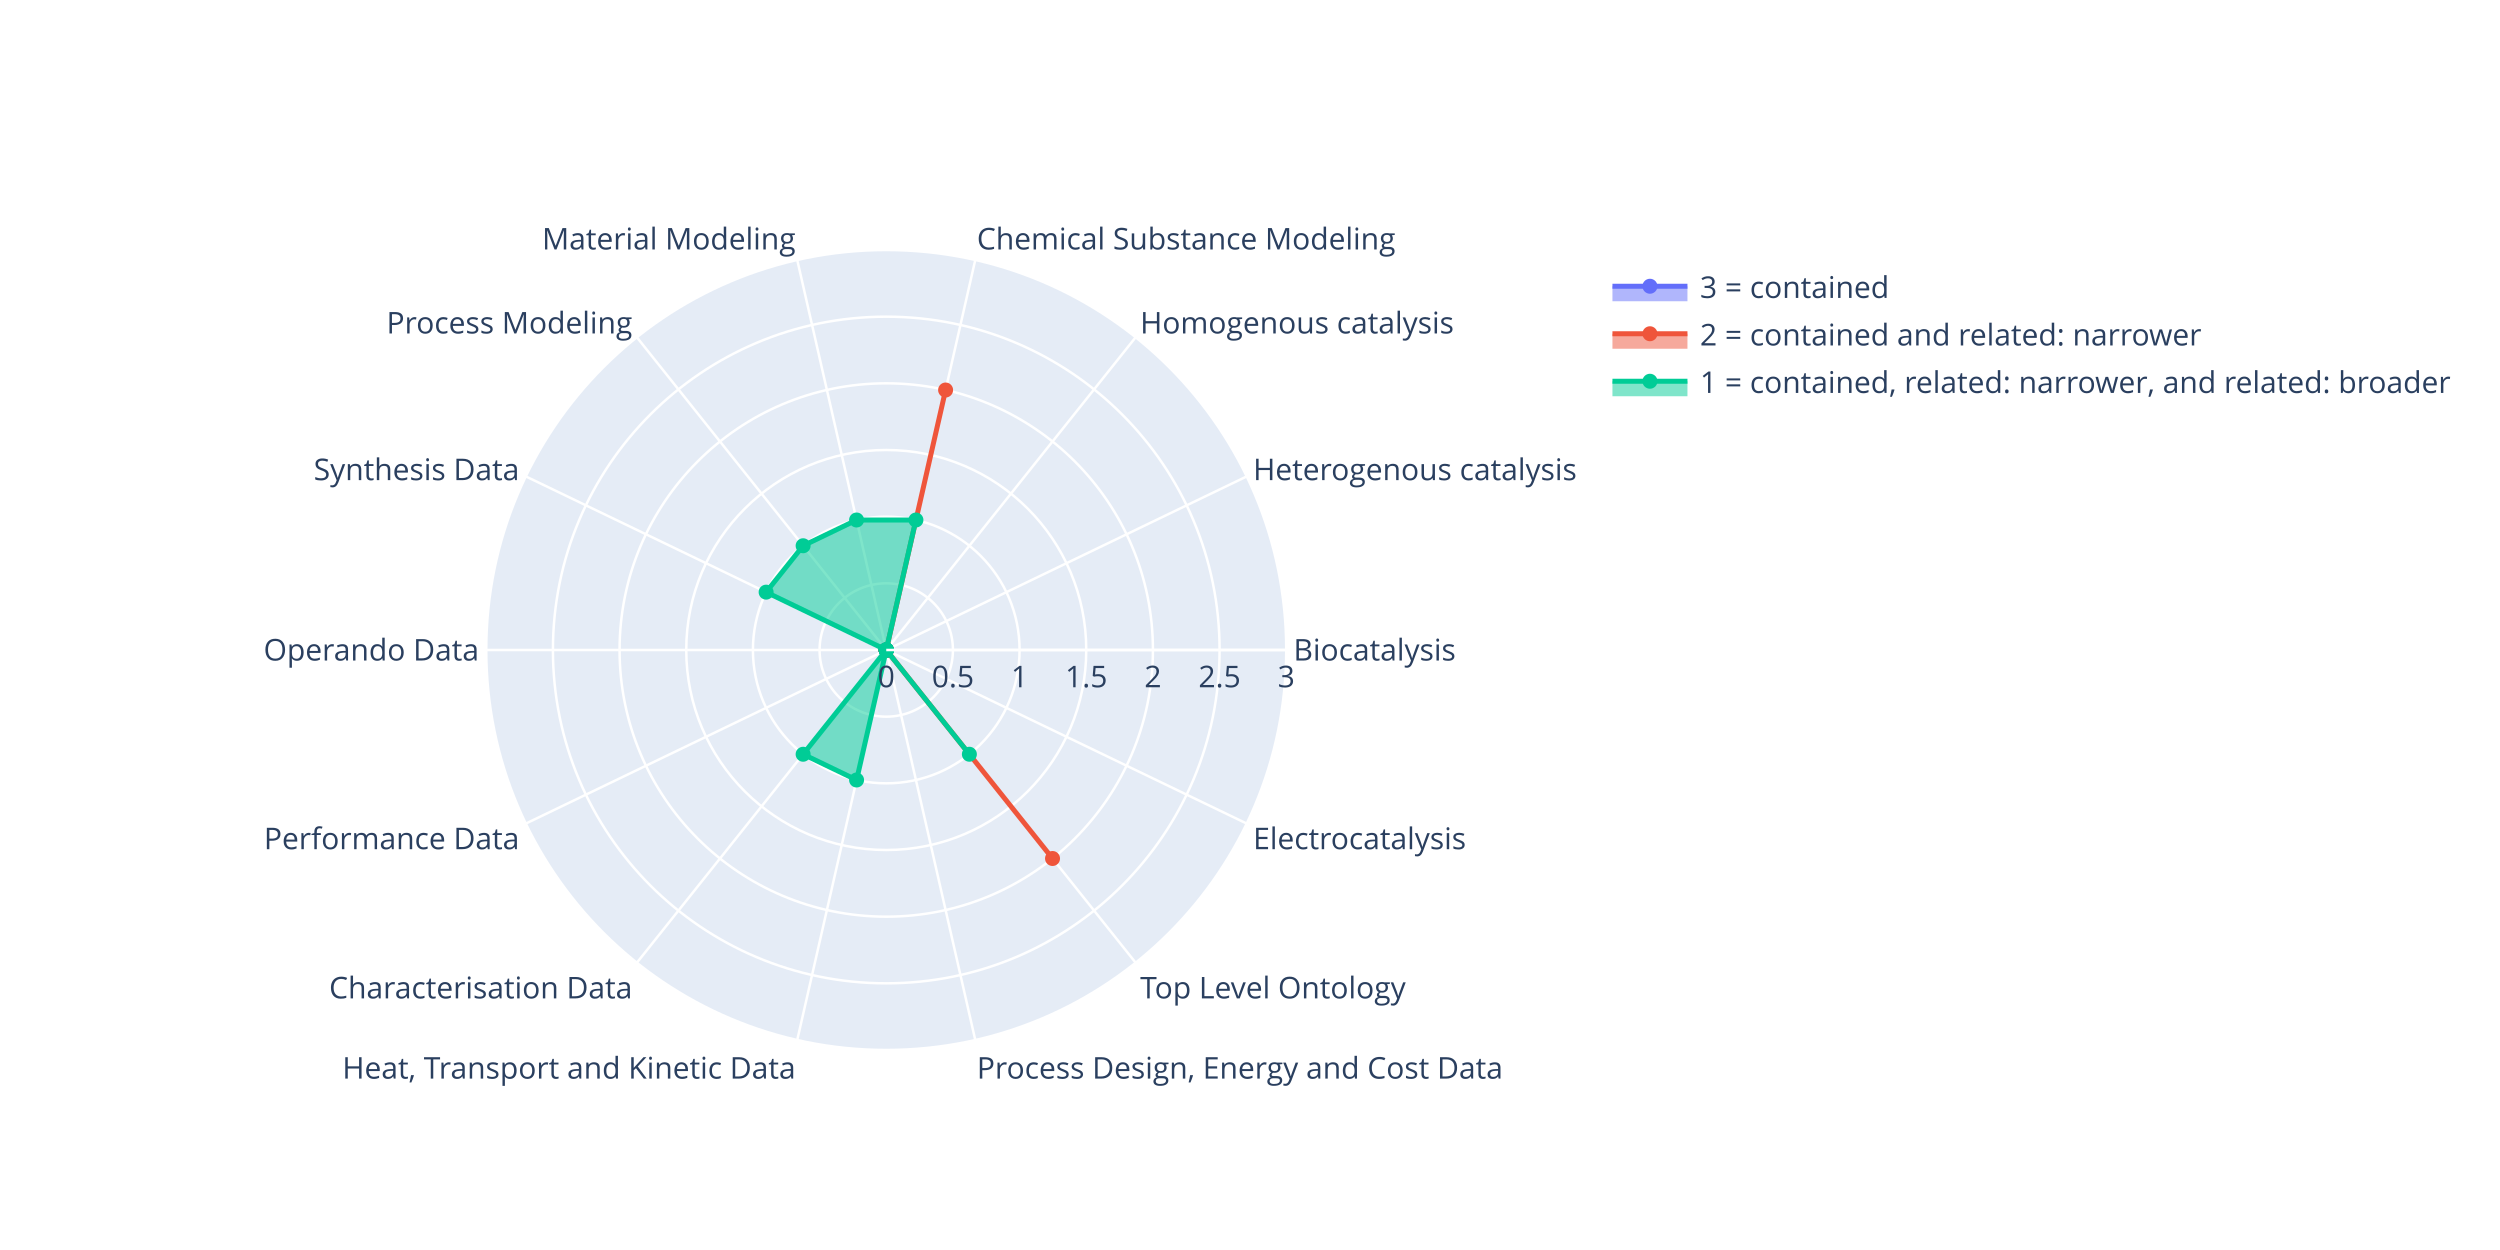
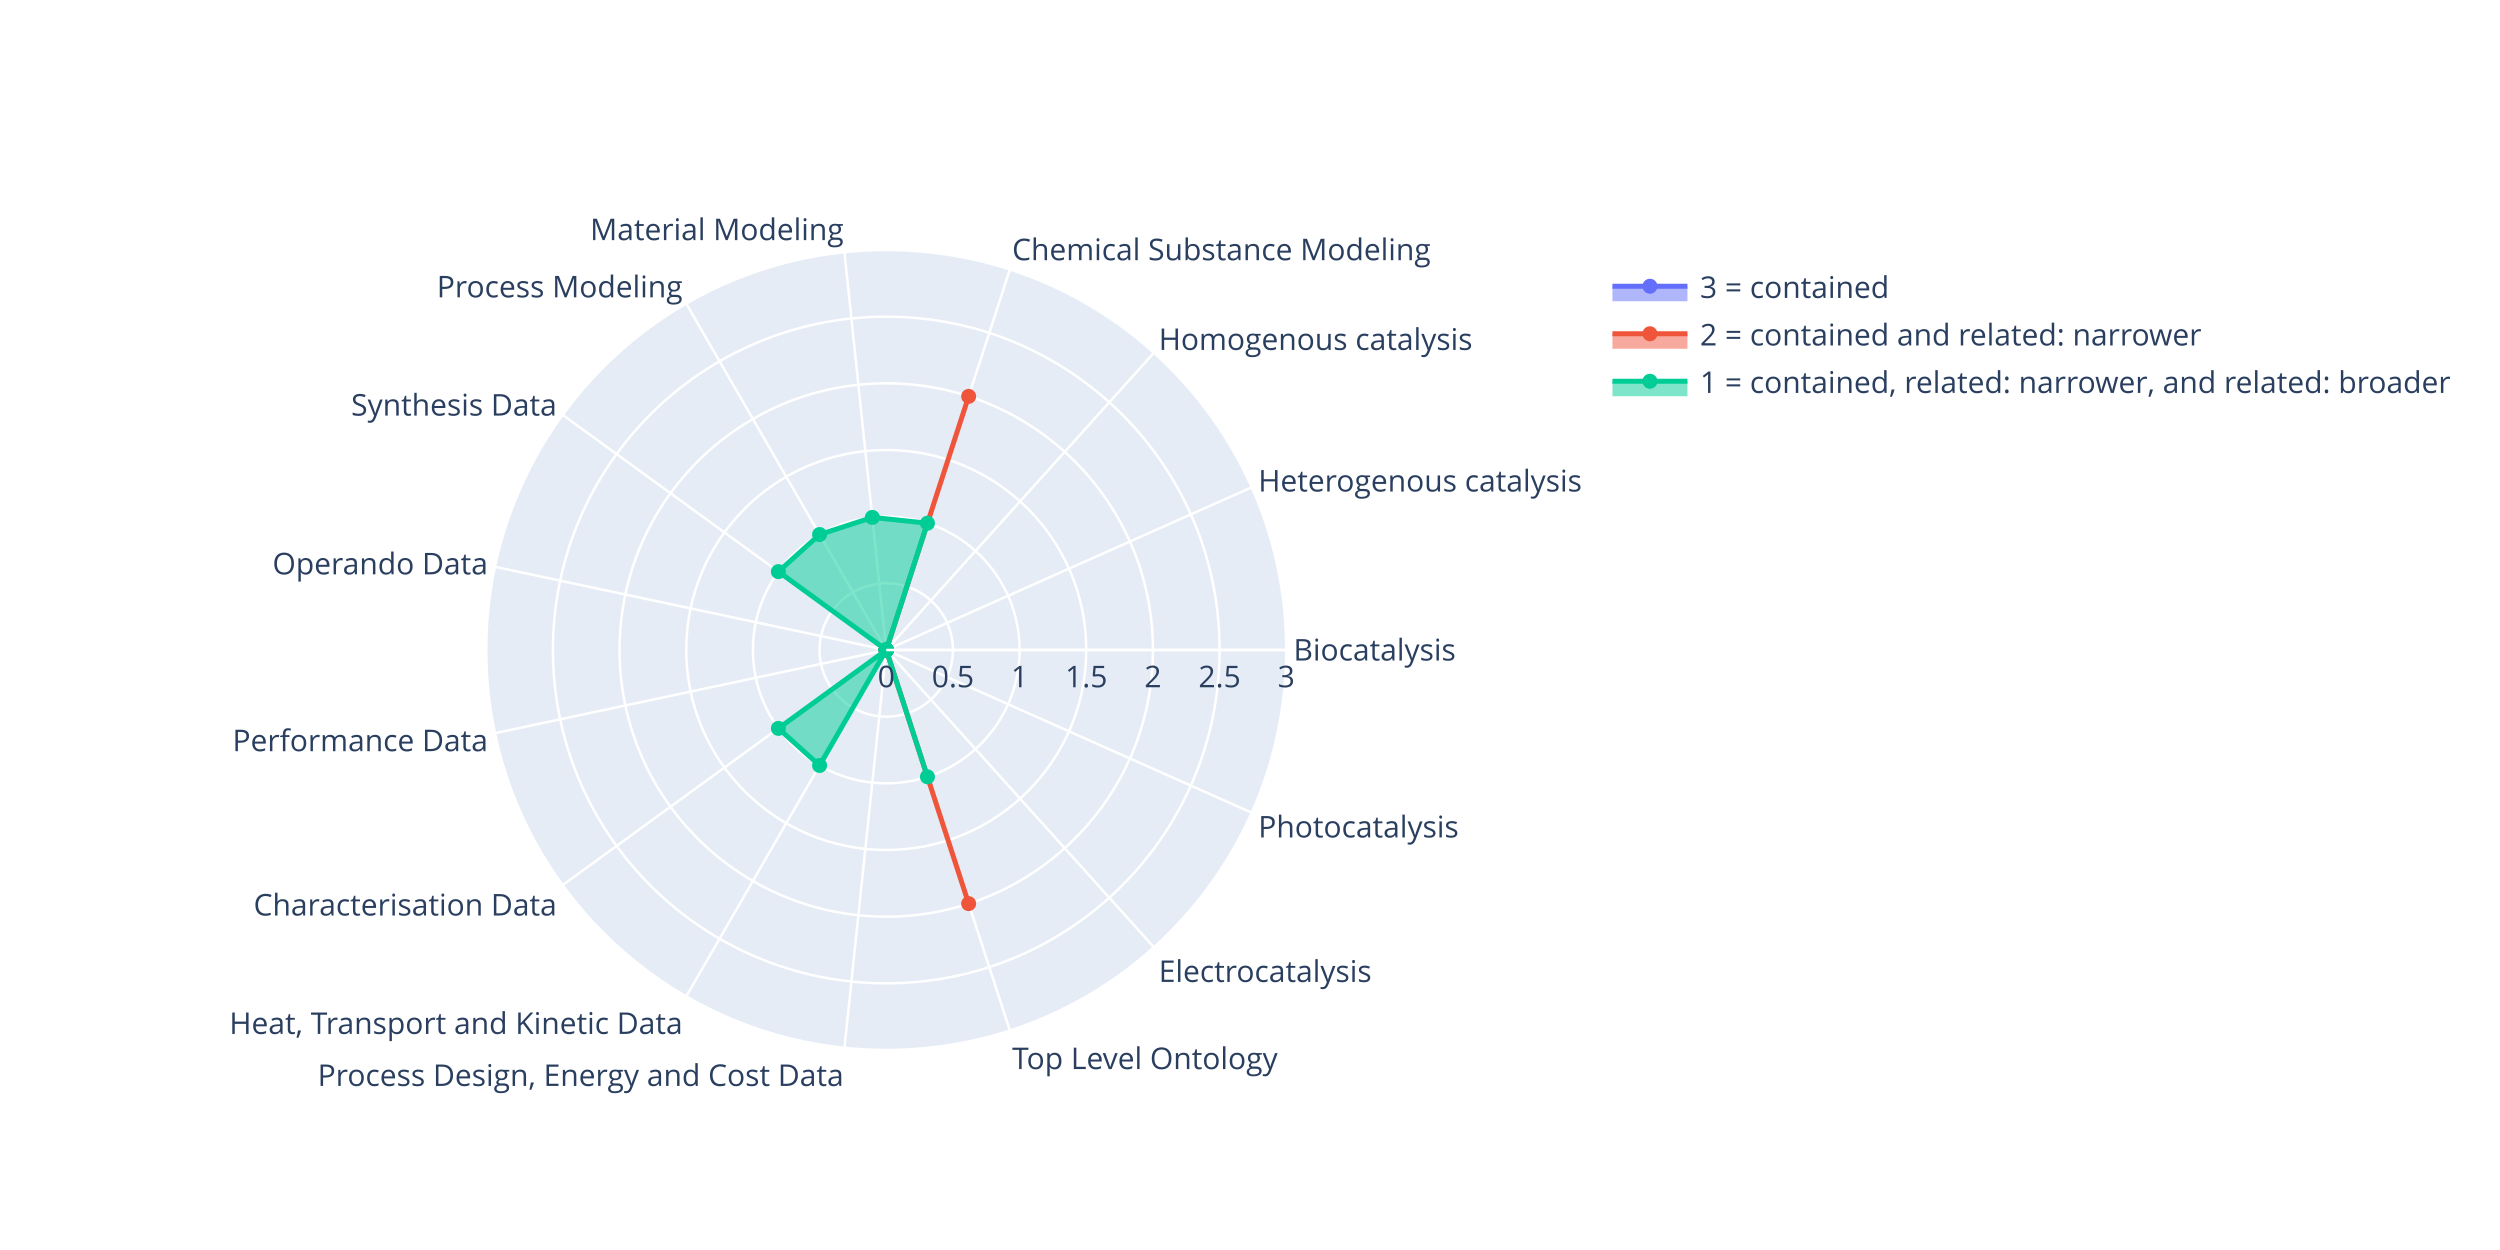
<svg xmlns="http://www.w3.org/2000/svg" class="main-svg" width="1000" height="500" style="" viewBox="0 0 1000 500">
  <rect x="0" y="0" width="1000" height="500" style="fill: rgb(255, 255, 255); fill-opacity: 1;" />
-   <defs id="defs-889279">
+   <defs id="defs-ef8792">
    <g class="clips">
-       <clipPath id="clip889279polar-for-traces">
+       <clipPath id="clipef8792polar-for-traces">
        <path d="M160,0A160,160 0,1,0 -160,-1.9594348786357652e-14A160,160 0,1,0 160,3.9188697572715304e-14Z" transform="translate(160,160)" />
      </clipPath>
    </g>
    <g class="gradients" />
    <g class="patterns" />
  </defs>
  <g class="bglayer" />
  <g class="layer-below">
    <g class="imagelayer" />
    <g class="shapelayer" />
  </g>
  <g class="cartesianlayer" />
  <g class="polarlayer">
    <g class="polar">
      <g class="polarsublayer draglayer" />
      <g class="polarsublayer plotbg">
        <path d="M160,0A160,160 0,1,0 -160,-1.9594348786357652e-14A160,160 0,1,0 160,3.9188697572715304e-14Z" transform="translate(354.5,260)" style="fill: rgb(229, 236, 246); fill-opacity: 1;" />
      </g>
      <g class="polarsublayer backplot">
        <g class="maplayer" />
      </g>
      <g class="polarsublayer angular-grid" style="fill: none;">
        <path class="angularaxisgrid" d="M354.5,260L514.5,260" style="stroke: rgb(255, 255, 255); stroke-opacity: 1; stroke-width: 1px;" />
-         <path class="angularaxisgrid" d="M354.5,260L498.655,190.579" style="stroke: rgb(255, 255, 255); stroke-opacity: 1; stroke-width: 1px;" />
-         <path class="angularaxisgrid" d="M354.5,260L454.258,134.907" style="stroke: rgb(255, 255, 255); stroke-opacity: 1; stroke-width: 1px;" />
-         <path class="angularaxisgrid" d="M354.5,260L390.103,104.012" style="stroke: rgb(255, 255, 255); stroke-opacity: 1; stroke-width: 1px;" />
-         <path class="angularaxisgrid" d="M354.5,260L318.897,104.012" style="stroke: rgb(255, 255, 255); stroke-opacity: 1; stroke-width: 1px;" />
-         <path class="angularaxisgrid" d="M354.5,260L254.742,134.907" style="stroke: rgb(255, 255, 255); stroke-opacity: 1; stroke-width: 1px;" />
-         <path class="angularaxisgrid" d="M354.5,260L210.345,190.579" style="stroke: rgb(255, 255, 255); stroke-opacity: 1; stroke-width: 1px;" />
-         <path class="angularaxisgrid" d="M354.5,260L194.5,260" style="stroke: rgb(255, 255, 255); stroke-opacity: 1; stroke-width: 1px;" />
-         <path class="angularaxisgrid" d="M354.5,260L210.345,329.421" style="stroke: rgb(255, 255, 255); stroke-opacity: 1; stroke-width: 1px;" />
-         <path class="angularaxisgrid" d="M354.5,260L254.742,385.093" style="stroke: rgb(255, 255, 255); stroke-opacity: 1; stroke-width: 1px;" />
-         <path class="angularaxisgrid" d="M354.5,260L318.897,415.988" style="stroke: rgb(255, 255, 255); stroke-opacity: 1; stroke-width: 1px;" />
-         <path class="angularaxisgrid" d="M354.5,260L390.103,415.988" style="stroke: rgb(255, 255, 255); stroke-opacity: 1; stroke-width: 1px;" />
-         <path class="angularaxisgrid" d="M354.5,260L454.258,385.093" style="stroke: rgb(255, 255, 255); stroke-opacity: 1; stroke-width: 1px;" />
-         <path class="angularaxisgrid" d="M354.5,260L498.655,329.421" style="stroke: rgb(255, 255, 255); stroke-opacity: 1; stroke-width: 1px;" />
+         <path class="angularaxisgrid" d="M354.5,260L500.667,194.922" style="stroke: rgb(255, 255, 255); stroke-opacity: 1; stroke-width: 1px;" />
+         <path class="angularaxisgrid" d="M354.5,260L461.561,141.097" style="stroke: rgb(255, 255, 255); stroke-opacity: 1; stroke-width: 1px;" />
+         <path class="angularaxisgrid" d="M354.5,260L403.943,107.831" style="stroke: rgb(255, 255, 255); stroke-opacity: 1; stroke-width: 1px;" />
+         <path class="angularaxisgrid" d="M354.5,260L337.775,100.876" style="stroke: rgb(255, 255, 255); stroke-opacity: 1; stroke-width: 1px;" />
+         <path class="angularaxisgrid" d="M354.5,260L274.5,121.436" style="stroke: rgb(255, 255, 255); stroke-opacity: 1; stroke-width: 1px;" />
+         <path class="angularaxisgrid" d="M354.5,260L225.057,165.954" style="stroke: rgb(255, 255, 255); stroke-opacity: 1; stroke-width: 1px;" />
+         <path class="angularaxisgrid" d="M354.5,260L197.996,226.734" style="stroke: rgb(255, 255, 255); stroke-opacity: 1; stroke-width: 1px;" />
+         <path class="angularaxisgrid" d="M354.5,260L197.996,293.266" style="stroke: rgb(255, 255, 255); stroke-opacity: 1; stroke-width: 1px;" />
+         <path class="angularaxisgrid" d="M354.5,260L225.057,354.046" style="stroke: rgb(255, 255, 255); stroke-opacity: 1; stroke-width: 1px;" />
+         <path class="angularaxisgrid" d="M354.5,260L274.5,398.564" style="stroke: rgb(255, 255, 255); stroke-opacity: 1; stroke-width: 1px;" />
+         <path class="angularaxisgrid" d="M354.5,260L337.775,419.124" style="stroke: rgb(255, 255, 255); stroke-opacity: 1; stroke-width: 1px;" />
+         <path class="angularaxisgrid" d="M354.5,260L403.943,412.169" style="stroke: rgb(255, 255, 255); stroke-opacity: 1; stroke-width: 1px;" />
+         <path class="angularaxisgrid" d="M354.5,260L461.561,378.903" style="stroke: rgb(255, 255, 255); stroke-opacity: 1; stroke-width: 1px;" />
+         <path class="angularaxisgrid" d="M354.5,260L500.667,325.078" style="stroke: rgb(255, 255, 255); stroke-opacity: 1; stroke-width: 1px;" />
      </g>
      <g class="polarsublayer radial-grid" transform="translate(354.5,260)" style="fill: none;">
        <path class="xgrid" d="M26.67,0A26.67,26.67 0,1,0 -26.67,-3.2661330133259913e-15A26.67,26.67 0,1,0 26.67,6.532266026651983e-15Z" style="stroke: rgb(255, 255, 255); stroke-opacity: 1; stroke-width: 1px;" />
        <path class="xgrid" d="M53.33,0A53.33,53.33 0,1,0 -53.33,-6.531041379852834e-15A53.33,53.33 0,1,0 53.33,1.3062082759705669e-14Z" style="stroke: rgb(255, 255, 255); stroke-opacity: 1; stroke-width: 1px;" />
        <path class="xgrid" d="M80,0A80,80 0,1,0 -80,-9.797174393178826e-15A80,80 0,1,0 80,1.9594348786357652e-14Z" style="stroke: rgb(255, 255, 255); stroke-opacity: 1; stroke-width: 1px;" />
        <path class="xgrid" d="M106.67,0A106.67,106.67 0,1,0 -106.67,-1.3063307406504817e-14A106.67,106.67 0,1,0 106.67,2.6126614813009634e-14Z" style="stroke: rgb(255, 255, 255); stroke-opacity: 1; stroke-width: 1px;" />
        <path class="xgrid" d="M133.33,0A133.33,133.33 0,1,0 -133.33,-1.632821577303166e-14A133.33,133.33 0,1,0 133.33,3.265643154606332e-14Z" style="stroke: rgb(255, 255, 255); stroke-opacity: 1; stroke-width: 1px;" />
      </g>
      <g class="polarsublayer frontplot" transform="translate(194.5,100)">
        <g class="barlayer" />
        <g class="scatterlayer">
-           <g class="trace scatter trace0ff672" style="stroke-miterlimit: 2; opacity: 1;">
-             <g class="fills" clip-path="url(#clip889279polar-for-traces)">
+           <g class="trace scatter tracec0f299" style="stroke-miterlimit: 2; opacity: 1;">
+             <g class="fills" clip-path="url(#clipef8792polar-for-traces)">
              <g>
-                 <path class="js-fill" d="M160,160L160,160L160,160L160,160L160,160L160,160L160,160L160,160L160,160L160,160L160,160L160,160L160,160L160,160L160,160Z" style="fill: rgb(99, 110, 250); fill-opacity: 0.5; stroke-width: 0;" />
+                 <path class="js-fill" d="M160,160L160,160L160,160L160,160L160,160L160,160L160,160L160,160L160,160L160,160L160,160L160,160L160,160L160,160L160,160L160,160Z" style="fill: rgb(99, 110, 250); fill-opacity: 0.5; stroke-width: 0;" />
              </g>
            </g>
            <g class="errorbars" />
            <g class="lines">
-               <path class="js-line" d="M160,160L160,160L160,160L160,160L160,160L160,160L160,160L160,160L160,160L160,160L160,160L160,160L160,160L160,160L160,160" clip-path="url(#clip889279polar-for-traces)" style="vector-effect: non-scaling-stroke; fill: none; stroke: rgb(99, 110, 250); stroke-opacity: 1; stroke-width: 2px; opacity: 1;" />
+               <path class="js-line" d="M160,160L160,160L160,160L160,160L160,160L160,160L160,160L160,160L160,160L160,160L160,160L160,160L160,160L160,160L160,160L160,160" clip-path="url(#clipef8792polar-for-traces)" style="vector-effect: non-scaling-stroke; fill: none; stroke: rgb(99, 110, 250); stroke-opacity: 1; stroke-width: 2px; opacity: 1;" />
            </g>
            <g class="points">
              <path class="point" transform="translate(160,160)" d="M3,0A3,3 0 1,1 0,-3A3,3 0 0,1 3,0Z" style="opacity: 1; stroke-width: 0px; fill: rgb(99, 110, 250); fill-opacity: 1;" />
              <path class="point" transform="translate(160,160)" d="M3,0A3,3 0 1,1 0,-3A3,3 0 0,1 3,0Z" style="opacity: 1; stroke-width: 0px; fill: rgb(99, 110, 250); fill-opacity: 1;" />
              <path class="point" transform="translate(160,160)" d="M3,0A3,3 0 1,1 0,-3A3,3 0 0,1 3,0Z" style="opacity: 1; stroke-width: 0px; fill: rgb(99, 110, 250); fill-opacity: 1;" />
              <path class="point" transform="translate(160,160)" d="M3,0A3,3 0 1,1 0,-3A3,3 0 0,1 3,0Z" style="opacity: 1; stroke-width: 0px; fill: rgb(99, 110, 250); fill-opacity: 1;" />
              <path class="point" transform="translate(160,160)" d="M3,0A3,3 0 1,1 0,-3A3,3 0 0,1 3,0Z" style="opacity: 1; stroke-width: 0px; fill: rgb(99, 110, 250); fill-opacity: 1;" />
              <path class="point" transform="translate(160,160)" d="M3,0A3,3 0 1,1 0,-3A3,3 0 0,1 3,0Z" style="opacity: 1; stroke-width: 0px; fill: rgb(99, 110, 250); fill-opacity: 1;" />
              <path class="point" transform="translate(160,160)" d="M3,0A3,3 0 1,1 0,-3A3,3 0 0,1 3,0Z" style="opacity: 1; stroke-width: 0px; fill: rgb(99, 110, 250); fill-opacity: 1;" />
              <path class="point" transform="translate(160,160)" d="M3,0A3,3 0 1,1 0,-3A3,3 0 0,1 3,0Z" style="opacity: 1; stroke-width: 0px; fill: rgb(99, 110, 250); fill-opacity: 1;" />
              <path class="point" transform="translate(160,160)" d="M3,0A3,3 0 1,1 0,-3A3,3 0 0,1 3,0Z" style="opacity: 1; stroke-width: 0px; fill: rgb(99, 110, 250); fill-opacity: 1;" />
              <path class="point" transform="translate(160,160)" d="M3,0A3,3 0 1,1 0,-3A3,3 0 0,1 3,0Z" style="opacity: 1; stroke-width: 0px; fill: rgb(99, 110, 250); fill-opacity: 1;" />
              <path class="point" transform="translate(160,160)" d="M3,0A3,3 0 1,1 0,-3A3,3 0 0,1 3,0Z" style="opacity: 1; stroke-width: 0px; fill: rgb(99, 110, 250); fill-opacity: 1;" />
              <path class="point" transform="translate(160,160)" d="M3,0A3,3 0 1,1 0,-3A3,3 0 0,1 3,0Z" style="opacity: 1; stroke-width: 0px; fill: rgb(99, 110, 250); fill-opacity: 1;" />
              <path class="point" transform="translate(160,160)" d="M3,0A3,3 0 1,1 0,-3A3,3 0 0,1 3,0Z" style="opacity: 1; stroke-width: 0px; fill: rgb(99, 110, 250); fill-opacity: 1;" />
              <path class="point" transform="translate(160,160)" d="M3,0A3,3 0 1,1 0,-3A3,3 0 0,1 3,0Z" style="opacity: 1; stroke-width: 0px; fill: rgb(99, 110, 250); fill-opacity: 1;" />
              <path class="point" transform="translate(160,160)" d="M3,0A3,3 0 1,1 0,-3A3,3 0 0,1 3,0Z" style="opacity: 1; stroke-width: 0px; fill: rgb(99, 110, 250); fill-opacity: 1;" />
+               <path class="point" transform="translate(160,160)" d="M3,0A3,3 0 1,1 0,-3A3,3 0 0,1 3,0Z" style="opacity: 1; stroke-width: 0px; fill: rgb(99, 110, 250); fill-opacity: 1;" />
            </g>
            <g class="text" />
          </g>
-           <g class="trace scatter trace9136e7" style="stroke-miterlimit: 2; opacity: 1;">
-             <g class="fills" clip-path="url(#clip889279polar-for-traces)">
+           <g class="trace scatter trace9b7563" style="stroke-miterlimit: 2; opacity: 1;">
+             <g class="fills" clip-path="url(#clipef8792polar-for-traces)">
              <g>
-                 <path class="js-fill" d="M160,160L160,160L160,160L183.74,56.01L160,160L160,160L160,160L160,160L160,160L160,160L160,160L160,160L226.51,243.4L160,160L160,160Z" style="fill: rgb(239, 85, 59); fill-opacity: 0.5; stroke-width: 0;" />
+                 <path class="js-fill" d="M160,160L160,160L160,160L192.96,58.55L160,160L160,160L160,160L160,160L160,160L160,160L160,160L160,160L192.96,261.45L160,160L160,160L160,160Z" style="fill: rgb(239, 85, 59); fill-opacity: 0.5; stroke-width: 0;" />
              </g>
            </g>
            <g class="errorbars" />
            <g class="lines">
-               <path class="js-line" d="M160,160L160,160L160,160L183.74,56.01L160,160L160,160L160,160L160,160L160,160L160,160L160,160L160,160L226.51,243.4L160,160L160,160" clip-path="url(#clip889279polar-for-traces)" style="vector-effect: non-scaling-stroke; fill: none; stroke: rgb(239, 85, 59); stroke-opacity: 1; stroke-width: 2px; opacity: 1;" />
+               <path class="js-line" d="M160,160L160,160L160,160L192.96,58.55L160,160L160,160L160,160L160,160L160,160L160,160L160,160L160,160L192.96,261.45L160,160L160,160L160,160" clip-path="url(#clipef8792polar-for-traces)" style="vector-effect: non-scaling-stroke; fill: none; stroke: rgb(239, 85, 59); stroke-opacity: 1; stroke-width: 2px; opacity: 1;" />
            </g>
            <g class="points">
              <path class="point" transform="translate(160,160)" d="M3,0A3,3 0 1,1 0,-3A3,3 0 0,1 3,0Z" style="opacity: 1; stroke-width: 0px; fill: rgb(239, 85, 59); fill-opacity: 1;" />
              <path class="point" transform="translate(160,160)" d="M3,0A3,3 0 1,1 0,-3A3,3 0 0,1 3,0Z" style="opacity: 1; stroke-width: 0px; fill: rgb(239, 85, 59); fill-opacity: 1;" />
              <path class="point" transform="translate(160,160)" d="M3,0A3,3 0 1,1 0,-3A3,3 0 0,1 3,0Z" style="opacity: 1; stroke-width: 0px; fill: rgb(239, 85, 59); fill-opacity: 1;" />
-               <path class="point" transform="translate(183.74,56.01)" d="M3,0A3,3 0 1,1 0,-3A3,3 0 0,1 3,0Z" style="opacity: 1; stroke-width: 0px; fill: rgb(239, 85, 59); fill-opacity: 1;" />
-               <path class="point" transform="translate(160,160)" d="M3,0A3,3 0 1,1 0,-3A3,3 0 0,1 3,0Z" style="opacity: 1; stroke-width: 0px; fill: rgb(239, 85, 59); fill-opacity: 1;" />
-               <path class="point" transform="translate(160,160)" d="M3,0A3,3 0 1,1 0,-3A3,3 0 0,1 3,0Z" style="opacity: 1; stroke-width: 0px; fill: rgb(239, 85, 59); fill-opacity: 1;" />
-               <path class="point" transform="translate(160,160)" d="M3,0A3,3 0 1,1 0,-3A3,3 0 0,1 3,0Z" style="opacity: 1; stroke-width: 0px; fill: rgb(239, 85, 59); fill-opacity: 1;" />
-               <path class="point" transform="translate(160,160)" d="M3,0A3,3 0 1,1 0,-3A3,3 0 0,1 3,0Z" style="opacity: 1; stroke-width: 0px; fill: rgb(239, 85, 59); fill-opacity: 1;" />
-               <path class="point" transform="translate(160,160)" d="M3,0A3,3 0 1,1 0,-3A3,3 0 0,1 3,0Z" style="opacity: 1; stroke-width: 0px; fill: rgb(239, 85, 59); fill-opacity: 1;" />
-               <path class="point" transform="translate(160,160)" d="M3,0A3,3 0 1,1 0,-3A3,3 0 0,1 3,0Z" style="opacity: 1; stroke-width: 0px; fill: rgb(239, 85, 59); fill-opacity: 1;" />
-               <path class="point" transform="translate(160,160)" d="M3,0A3,3 0 1,1 0,-3A3,3 0 0,1 3,0Z" style="opacity: 1; stroke-width: 0px; fill: rgb(239, 85, 59); fill-opacity: 1;" />
-               <path class="point" transform="translate(160,160)" d="M3,0A3,3 0 1,1 0,-3A3,3 0 0,1 3,0Z" style="opacity: 1; stroke-width: 0px; fill: rgb(239, 85, 59); fill-opacity: 1;" />
-               <path class="point" transform="translate(226.51,243.4)" d="M3,0A3,3 0 1,1 0,-3A3,3 0 0,1 3,0Z" style="opacity: 1; stroke-width: 0px; fill: rgb(239, 85, 59); fill-opacity: 1;" />
+               <path class="point" transform="translate(192.96,58.55)" d="M3,0A3,3 0 1,1 0,-3A3,3 0 0,1 3,0Z" style="opacity: 1; stroke-width: 0px; fill: rgb(239, 85, 59); fill-opacity: 1;" />
+               <path class="point" transform="translate(160,160)" d="M3,0A3,3 0 1,1 0,-3A3,3 0 0,1 3,0Z" style="opacity: 1; stroke-width: 0px; fill: rgb(239, 85, 59); fill-opacity: 1;" />
+               <path class="point" transform="translate(160,160)" d="M3,0A3,3 0 1,1 0,-3A3,3 0 0,1 3,0Z" style="opacity: 1; stroke-width: 0px; fill: rgb(239, 85, 59); fill-opacity: 1;" />
+               <path class="point" transform="translate(160,160)" d="M3,0A3,3 0 1,1 0,-3A3,3 0 0,1 3,0Z" style="opacity: 1; stroke-width: 0px; fill: rgb(239, 85, 59); fill-opacity: 1;" />
+               <path class="point" transform="translate(160,160)" d="M3,0A3,3 0 1,1 0,-3A3,3 0 0,1 3,0Z" style="opacity: 1; stroke-width: 0px; fill: rgb(239, 85, 59); fill-opacity: 1;" />
+               <path class="point" transform="translate(160,160)" d="M3,0A3,3 0 1,1 0,-3A3,3 0 0,1 3,0Z" style="opacity: 1; stroke-width: 0px; fill: rgb(239, 85, 59); fill-opacity: 1;" />
+               <path class="point" transform="translate(160,160)" d="M3,0A3,3 0 1,1 0,-3A3,3 0 0,1 3,0Z" style="opacity: 1; stroke-width: 0px; fill: rgb(239, 85, 59); fill-opacity: 1;" />
+               <path class="point" transform="translate(160,160)" d="M3,0A3,3 0 1,1 0,-3A3,3 0 0,1 3,0Z" style="opacity: 1; stroke-width: 0px; fill: rgb(239, 85, 59); fill-opacity: 1;" />
+               <path class="point" transform="translate(160,160)" d="M3,0A3,3 0 1,1 0,-3A3,3 0 0,1 3,0Z" style="opacity: 1; stroke-width: 0px; fill: rgb(239, 85, 59); fill-opacity: 1;" />
+               <path class="point" transform="translate(192.96,261.45)" d="M3,0A3,3 0 1,1 0,-3A3,3 0 0,1 3,0Z" style="opacity: 1; stroke-width: 0px; fill: rgb(239, 85, 59); fill-opacity: 1;" />
+               <path class="point" transform="translate(160,160)" d="M3,0A3,3 0 1,1 0,-3A3,3 0 0,1 3,0Z" style="opacity: 1; stroke-width: 0px; fill: rgb(239, 85, 59); fill-opacity: 1;" />
              <path class="point" transform="translate(160,160)" d="M3,0A3,3 0 1,1 0,-3A3,3 0 0,1 3,0Z" style="opacity: 1; stroke-width: 0px; fill: rgb(239, 85, 59); fill-opacity: 1;" />
              <path class="point" transform="translate(160,160)" d="M3,0A3,3 0 1,1 0,-3A3,3 0 0,1 3,0Z" style="opacity: 1; stroke-width: 0px; fill: rgb(239, 85, 59); fill-opacity: 1;" />
            </g>
            <g class="text" />
          </g>
-           <g class="trace scatter tracec7ea64" style="stroke-miterlimit: 2; opacity: 1;">
-             <g class="fills" clip-path="url(#clip889279polar-for-traces)">
+           <g class="trace scatter traceb2eb92" style="stroke-miterlimit: 2; opacity: 1;">
+             <g class="fills" clip-path="url(#clipef8792polar-for-traces)">
              <g>
-                 <path class="js-fill" d="M160,160L160,160L160,160L171.87,108L148.13,108L126.75,118.3L111.95,136.86L160,160L160,160L126.75,201.7L148.13,212L160,160L193.25,201.7L160,160L160,160Z" style="fill: rgb(0, 204, 150); fill-opacity: 0.5; stroke-width: 0;" />
+                 <path class="js-fill" d="M160,160L160,160L160,160L176.48,109.28L154.43,106.96L133.33,113.81L116.85,128.65L160,160L160,160L116.85,191.35L133.33,206.19L160,160L176.48,210.72L160,160L160,160L160,160Z" style="fill: rgb(0, 204, 150); fill-opacity: 0.5; stroke-width: 0;" />
              </g>
            </g>
            <g class="errorbars" />
            <g class="lines">
-               <path class="js-line" d="M160,160L160,160L160,160L171.87,108L148.13,108L126.75,118.3L111.95,136.86L160,160L160,160L126.75,201.7L148.13,212L160,160L193.25,201.7L160,160L160,160" clip-path="url(#clip889279polar-for-traces)" style="vector-effect: non-scaling-stroke; fill: none; stroke: rgb(0, 204, 150); stroke-opacity: 1; stroke-width: 2px; opacity: 1;" />
+               <path class="js-line" d="M160,160L160,160L160,160L176.48,109.28L154.43,106.96L133.33,113.81L116.85,128.65L160,160L160,160L116.85,191.35L133.33,206.19L160,160L176.48,210.72L160,160L160,160L160,160" clip-path="url(#clipef8792polar-for-traces)" style="vector-effect: non-scaling-stroke; fill: none; stroke: rgb(0, 204, 150); stroke-opacity: 1; stroke-width: 2px; opacity: 1;" />
            </g>
            <g class="points">
              <path class="point" transform="translate(160,160)" d="M3,0A3,3 0 1,1 0,-3A3,3 0 0,1 3,0Z" style="opacity: 1; stroke-width: 0px; fill: rgb(0, 204, 150); fill-opacity: 1;" />
              <path class="point" transform="translate(160,160)" d="M3,0A3,3 0 1,1 0,-3A3,3 0 0,1 3,0Z" style="opacity: 1; stroke-width: 0px; fill: rgb(0, 204, 150); fill-opacity: 1;" />
              <path class="point" transform="translate(160,160)" d="M3,0A3,3 0 1,1 0,-3A3,3 0 0,1 3,0Z" style="opacity: 1; stroke-width: 0px; fill: rgb(0, 204, 150); fill-opacity: 1;" />
-               <path class="point" transform="translate(171.87,108)" d="M3,0A3,3 0 1,1 0,-3A3,3 0 0,1 3,0Z" style="opacity: 1; stroke-width: 0px; fill: rgb(0, 204, 150); fill-opacity: 1;" />
-               <path class="point" transform="translate(148.13,108)" d="M3,0A3,3 0 1,1 0,-3A3,3 0 0,1 3,0Z" style="opacity: 1; stroke-width: 0px; fill: rgb(0, 204, 150); fill-opacity: 1;" />
-               <path class="point" transform="translate(126.75,118.3)" d="M3,0A3,3 0 1,1 0,-3A3,3 0 0,1 3,0Z" style="opacity: 1; stroke-width: 0px; fill: rgb(0, 204, 150); fill-opacity: 1;" />
-               <path class="point" transform="translate(111.95,136.86)" d="M3,0A3,3 0 1,1 0,-3A3,3 0 0,1 3,0Z" style="opacity: 1; stroke-width: 0px; fill: rgb(0, 204, 150); fill-opacity: 1;" />
-               <path class="point" transform="translate(160,160)" d="M3,0A3,3 0 1,1 0,-3A3,3 0 0,1 3,0Z" style="opacity: 1; stroke-width: 0px; fill: rgb(0, 204, 150); fill-opacity: 1;" />
-               <path class="point" transform="translate(160,160)" d="M3,0A3,3 0 1,1 0,-3A3,3 0 0,1 3,0Z" style="opacity: 1; stroke-width: 0px; fill: rgb(0, 204, 150); fill-opacity: 1;" />
-               <path class="point" transform="translate(126.75,201.7)" d="M3,0A3,3 0 1,1 0,-3A3,3 0 0,1 3,0Z" style="opacity: 1; stroke-width: 0px; fill: rgb(0, 204, 150); fill-opacity: 1;" />
-               <path class="point" transform="translate(148.13,212)" d="M3,0A3,3 0 1,1 0,-3A3,3 0 0,1 3,0Z" style="opacity: 1; stroke-width: 0px; fill: rgb(0, 204, 150); fill-opacity: 1;" />
-               <path class="point" transform="translate(160,160)" d="M3,0A3,3 0 1,1 0,-3A3,3 0 0,1 3,0Z" style="opacity: 1; stroke-width: 0px; fill: rgb(0, 204, 150); fill-opacity: 1;" />
-               <path class="point" transform="translate(193.25,201.7)" d="M3,0A3,3 0 1,1 0,-3A3,3 0 0,1 3,0Z" style="opacity: 1; stroke-width: 0px; fill: rgb(0, 204, 150); fill-opacity: 1;" />
+               <path class="point" transform="translate(176.48,109.28)" d="M3,0A3,3 0 1,1 0,-3A3,3 0 0,1 3,0Z" style="opacity: 1; stroke-width: 0px; fill: rgb(0, 204, 150); fill-opacity: 1;" />
+               <path class="point" transform="translate(154.43,106.96)" d="M3,0A3,3 0 1,1 0,-3A3,3 0 0,1 3,0Z" style="opacity: 1; stroke-width: 0px; fill: rgb(0, 204, 150); fill-opacity: 1;" />
+               <path class="point" transform="translate(133.33,113.81)" d="M3,0A3,3 0 1,1 0,-3A3,3 0 0,1 3,0Z" style="opacity: 1; stroke-width: 0px; fill: rgb(0, 204, 150); fill-opacity: 1;" />
+               <path class="point" transform="translate(116.85,128.65)" d="M3,0A3,3 0 1,1 0,-3A3,3 0 0,1 3,0Z" style="opacity: 1; stroke-width: 0px; fill: rgb(0, 204, 150); fill-opacity: 1;" />
+               <path class="point" transform="translate(160,160)" d="M3,0A3,3 0 1,1 0,-3A3,3 0 0,1 3,0Z" style="opacity: 1; stroke-width: 0px; fill: rgb(0, 204, 150); fill-opacity: 1;" />
+               <path class="point" transform="translate(160,160)" d="M3,0A3,3 0 1,1 0,-3A3,3 0 0,1 3,0Z" style="opacity: 1; stroke-width: 0px; fill: rgb(0, 204, 150); fill-opacity: 1;" />
+               <path class="point" transform="translate(116.85,191.35)" d="M3,0A3,3 0 1,1 0,-3A3,3 0 0,1 3,0Z" style="opacity: 1; stroke-width: 0px; fill: rgb(0, 204, 150); fill-opacity: 1;" />
+               <path class="point" transform="translate(133.33,206.19)" d="M3,0A3,3 0 1,1 0,-3A3,3 0 0,1 3,0Z" style="opacity: 1; stroke-width: 0px; fill: rgb(0, 204, 150); fill-opacity: 1;" />
+               <path class="point" transform="translate(160,160)" d="M3,0A3,3 0 1,1 0,-3A3,3 0 0,1 3,0Z" style="opacity: 1; stroke-width: 0px; fill: rgb(0, 204, 150); fill-opacity: 1;" />
+               <path class="point" transform="translate(176.48,210.72)" d="M3,0A3,3 0 1,1 0,-3A3,3 0 0,1 3,0Z" style="opacity: 1; stroke-width: 0px; fill: rgb(0, 204, 150); fill-opacity: 1;" />
+               <path class="point" transform="translate(160,160)" d="M3,0A3,3 0 1,1 0,-3A3,3 0 0,1 3,0Z" style="opacity: 1; stroke-width: 0px; fill: rgb(0, 204, 150); fill-opacity: 1;" />
              <path class="point" transform="translate(160,160)" d="M3,0A3,3 0 1,1 0,-3A3,3 0 0,1 3,0Z" style="opacity: 1; stroke-width: 0px; fill: rgb(0, 204, 150); fill-opacity: 1;" />
              <path class="point" transform="translate(160,160)" d="M3,0A3,3 0 1,1 0,-3A3,3 0 0,1 3,0Z" style="opacity: 1; stroke-width: 0px; fill: rgb(0, 204, 150); fill-opacity: 1;" />
            </g>
            <g class="text" />
          </g>
        </g>
      </g>
      <g class="polarsublayer angular-line">
        <path d="M160,0A160,160 0,1,0 -160,-1.9594348786357652e-14A160,160 0,1,0 160,3.9188697572715304e-14Z" transform="translate(354.5,260)" stroke-width="1" style="fill: none; stroke: rgb(255, 255, 255); stroke-opacity: 1;" />
      </g>
      <g class="polarsublayer radial-line">
        <line x1="0" y1="0" x2="160" y2="0" transform="translate(354.5,260)" stroke-width="1" style="fill: none; stroke: rgb(255, 255, 255); stroke-opacity: 1;" />
      </g>
      <g class="polarsublayer angular-axis">
        <g class="angularaxistick">
          <text text-anchor="start" x="2.9" y="4.2" transform="translate(514.5,260)" style="font-family: 'Open Sans', verdana, arial, sans-serif; font-size: 12px; fill: rgb(42, 63, 95); fill-opacity: 1; white-space: pre; opacity: 1;">Biocatalysis</text>
        </g>
        <g class="angularaxistick">
-           <text text-anchor="start" x="2.613" y="1.484" transform="translate(498.655,190.5786)" style="font-family: 'Open Sans', verdana, arial, sans-serif; font-size: 12px; fill: rgb(42, 63, 95); fill-opacity: 1; white-space: pre; opacity: 1;">Heterogenous catalysis</text>
-         </g>
-         <g class="angularaxistick">
-           <text text-anchor="start" x="1.808" y="-1.525" transform="translate(454.2584,134.907)" style="font-family: 'Open Sans', verdana, arial, sans-serif; font-size: 12px; fill: rgb(42, 63, 95); fill-opacity: 1; white-space: pre; opacity: 1;">Homogenous catalysis</text>
-         </g>
-         <g class="angularaxistick">
-           <text text-anchor="start" x="0.645" y="-4.233" transform="translate(390.1033,104.0115)" style="font-family: 'Open Sans', verdana, arial, sans-serif; font-size: 12px; fill: rgb(42, 63, 95); fill-opacity: 1; white-space: pre; opacity: 1;">Chemical Substance Modeling</text>
-         </g>
-         <g class="angularaxistick">
-           <text text-anchor="end" x="-0.645" y="-4.233" transform="translate(318.8967,104.0115)" style="font-family: 'Open Sans', verdana, arial, sans-serif; font-size: 12px; fill: rgb(42, 63, 95); fill-opacity: 1; white-space: pre; opacity: 1;">Material Modeling</text>
-         </g>
-         <g class="angularaxistick">
-           <text text-anchor="end" x="-1.808" y="-1.525" transform="translate(254.7416,134.907)" style="font-family: 'Open Sans', verdana, arial, sans-serif; font-size: 12px; fill: rgb(42, 63, 95); fill-opacity: 1; white-space: pre; opacity: 1;">Process Modeling</text>
-         </g>
-         <g class="angularaxistick">
-           <text text-anchor="end" x="-2.613" y="1.484" transform="translate(210.345,190.5786)" style="font-family: 'Open Sans', verdana, arial, sans-serif; font-size: 12px; fill: rgb(42, 63, 95); fill-opacity: 1; white-space: pre; opacity: 1;">Synthesis Data</text>
-         </g>
-         <g class="angularaxistick">
-           <text text-anchor="end" x="-2.9" y="4.2" transform="translate(194.5,260)" style="font-family: 'Open Sans', verdana, arial, sans-serif; font-size: 12px; fill: rgb(42, 63, 95); fill-opacity: 1; white-space: pre; opacity: 1;">Operando Data</text>
-         </g>
-         <g class="angularaxistick">
-           <text text-anchor="end" x="-2.613" y="10.249" transform="translate(210.345,329.4214)" style="font-family: 'Open Sans', verdana, arial, sans-serif; font-size: 12px; fill: rgb(42, 63, 95); fill-opacity: 1; white-space: pre; opacity: 1;">Performance Data</text>
-         </g>
-         <g class="angularaxistick">
-           <text text-anchor="end" x="-1.808" y="14.268" transform="translate(254.7416,385.093)" style="font-family: 'Open Sans', verdana, arial, sans-serif; font-size: 12px; fill: rgb(42, 63, 95); fill-opacity: 1; white-space: pre; opacity: 1;">Characterisation Data</text>
-         </g>
-         <g class="angularaxistick">
-           <text text-anchor="end" x="-0.645" y="15.461" transform="translate(318.8967,415.9885)" style="font-family: 'Open Sans', verdana, arial, sans-serif; font-size: 12px; fill: rgb(42, 63, 95); fill-opacity: 1; white-space: pre; opacity: 1;">Heat, Transport and Kinetic Data</text>
-         </g>
-         <g class="angularaxistick">
-           <text text-anchor="start" x="0.645" y="15.461" transform="translate(390.1033,415.9885)" style="font-family: 'Open Sans', verdana, arial, sans-serif; font-size: 12px; fill: rgb(42, 63, 95); fill-opacity: 1; white-space: pre; opacity: 1;">Process Design, Energy and Cost Data</text>
-         </g>
-         <g class="angularaxistick">
-           <text text-anchor="start" x="1.808" y="14.268" transform="translate(454.2584,385.093)" style="font-family: 'Open Sans', verdana, arial, sans-serif; font-size: 12px; fill: rgb(42, 63, 95); fill-opacity: 1; white-space: pre; opacity: 1;">Top Level Ontology</text>
-         </g>
-         <g class="angularaxistick">
-           <text text-anchor="start" x="2.613" y="10.249" transform="translate(498.655,329.4214)" style="font-family: 'Open Sans', verdana, arial, sans-serif; font-size: 12px; fill: rgb(42, 63, 95); fill-opacity: 1; white-space: pre; opacity: 1;">Electrocatalysis</text>
+           <text text-anchor="start" x="2.649" y="1.681" transform="translate(500.6673,194.9221)" style="font-family: 'Open Sans', verdana, arial, sans-serif; font-size: 12px; fill: rgb(42, 63, 95); fill-opacity: 1; white-space: pre; opacity: 1;">Heterogenous catalysis</text>
+         </g>
+         <g class="angularaxistick">
+           <text text-anchor="start" x="1.94" y="-1.128" transform="translate(461.5609,141.0968)" style="font-family: 'Open Sans', verdana, arial, sans-serif; font-size: 12px; fill: rgb(42, 63, 95); fill-opacity: 1; white-space: pre; opacity: 1;">Homogenous catalysis</text>
+         </g>
+         <g class="angularaxistick">
+           <text text-anchor="start" x="0.896" y="-3.743" transform="translate(403.9427,107.831)" style="font-family: 'Open Sans', verdana, arial, sans-serif; font-size: 12px; fill: rgb(42, 63, 95); fill-opacity: 1; white-space: pre; opacity: 1;">Chemical Substance Modeling</text>
+         </g>
+         <g class="angularaxistick">
+           <text text-anchor="end" x="-0.303" y="-4.832" transform="translate(337.7754,100.8765)" style="font-family: 'Open Sans', verdana, arial, sans-serif; font-size: 12px; fill: rgb(42, 63, 95); fill-opacity: 1; white-space: pre; opacity: 1;">Material Modeling</text>
+         </g>
+         <g class="angularaxistick">
+           <text text-anchor="end" x="-1.45" y="-2.49" transform="translate(274.5,121.4359)" style="font-family: 'Open Sans', verdana, arial, sans-serif; font-size: 12px; fill: rgb(42, 63, 95); fill-opacity: 1; white-space: pre; opacity: 1;">Process Modeling</text>
+         </g>
+         <g class="angularaxistick">
+           <text text-anchor="end" x="-2.346" y="0.283" transform="translate(225.0573,165.9544)" style="font-family: 'Open Sans', verdana, arial, sans-serif; font-size: 12px; fill: rgb(42, 63, 95); fill-opacity: 1; white-space: pre; opacity: 1;">Synthesis Data</text>
+         </g>
+         <g class="angularaxistick">
+           <text text-anchor="end" x="-2.837" y="3.006" transform="translate(197.9964,226.7341)" style="font-family: 'Open Sans', verdana, arial, sans-serif; font-size: 12px; fill: rgb(42, 63, 95); fill-opacity: 1; white-space: pre; opacity: 1;">Operando Data</text>
+         </g>
+         <g class="angularaxistick">
+           <text text-anchor="end" x="-2.837" y="7.206" transform="translate(197.9964,293.2659)" style="font-family: 'Open Sans', verdana, arial, sans-serif; font-size: 12px; fill: rgb(42, 63, 95); fill-opacity: 1; white-space: pre; opacity: 1;">Performance Data</text>
+         </g>
+         <g class="angularaxistick">
+           <text text-anchor="end" x="-2.346" y="12.156" transform="translate(225.0573,354.0456)" style="font-family: 'Open Sans', verdana, arial, sans-serif; font-size: 12px; fill: rgb(42, 63, 95); fill-opacity: 1; white-space: pre; opacity: 1;">Characterisation Data</text>
+         </g>
+         <g class="angularaxistick">
+           <text text-anchor="end" x="-1.45" y="15.004" transform="translate(274.5,398.5641)" style="font-family: 'Open Sans', verdana, arial, sans-serif; font-size: 12px; fill: rgb(42, 63, 95); fill-opacity: 1; white-space: pre; opacity: 1;">Heat, Transport and Kinetic Data</text>
+         </g>
+         <g class="angularaxistick">
+           <text text-anchor="end" x="-0.303" y="15.257" transform="translate(337.7754,419.1235)" style="font-family: 'Open Sans', verdana, arial, sans-serif; font-size: 12px; fill: rgb(42, 63, 95); fill-opacity: 1; white-space: pre; opacity: 1;">Process Design, Energy and Cost Data</text>
+         </g>
+         <g class="angularaxistick">
+           <text text-anchor="start" x="0.896" y="15.469" transform="translate(403.9427,412.169)" style="font-family: 'Open Sans', verdana, arial, sans-serif; font-size: 12px; fill: rgb(42, 63, 95); fill-opacity: 1; white-space: pre; opacity: 1;">Top Level Ontology</text>
+         </g>
+         <g class="angularaxistick">
+           <text text-anchor="start" x="1.94" y="13.883" transform="translate(461.5609,378.9032)" style="font-family: 'Open Sans', verdana, arial, sans-serif; font-size: 12px; fill: rgb(42, 63, 95); fill-opacity: 1; white-space: pre; opacity: 1;">Electrocatalysis</text>
+         </g>
+         <g class="angularaxistick">
+           <text text-anchor="start" x="2.649" y="9.897" transform="translate(500.6673,325.0779)" style="font-family: 'Open Sans', verdana, arial, sans-serif; font-size: 12px; fill: rgb(42, 63, 95); fill-opacity: 1; white-space: pre; opacity: 1;">Photocatalysis</text>
        </g>
      </g>
      <g class="polarsublayer radial-axis" transform="translate(354.5,260)">
        <g class="xtick">
          <text text-anchor="middle" x="0" y="14.9" transform="" style="font-family: 'Open Sans', verdana, arial, sans-serif; font-size: 12px; fill: rgb(42, 63, 95); fill-opacity: 1; white-space: pre; opacity: 1;">0</text>
        </g>
        <g class="xtick">
          <text text-anchor="middle" x="0" y="14.9" transform="translate(26.67,0)" style="font-family: 'Open Sans', verdana, arial, sans-serif; font-size: 12px; fill: rgb(42, 63, 95); fill-opacity: 1; white-space: pre; opacity: 1;">0.5</text>
        </g>
        <g class="xtick">
          <text text-anchor="middle" x="0" y="14.9" transform="translate(53.33,0)" style="font-family: 'Open Sans', verdana, arial, sans-serif; font-size: 12px; fill: rgb(42, 63, 95); fill-opacity: 1; white-space: pre; opacity: 1;">1</text>
        </g>
        <g class="xtick">
          <text text-anchor="middle" x="0" y="14.9" transform="translate(80,0)" style="font-family: 'Open Sans', verdana, arial, sans-serif; font-size: 12px; fill: rgb(42, 63, 95); fill-opacity: 1; white-space: pre; opacity: 1;">1.5</text>
        </g>
        <g class="xtick">
          <text text-anchor="middle" x="0" y="14.9" transform="translate(106.67,0)" style="font-family: 'Open Sans', verdana, arial, sans-serif; font-size: 12px; fill: rgb(42, 63, 95); fill-opacity: 1; white-space: pre; opacity: 1;">2</text>
        </g>
        <g class="xtick">
          <text text-anchor="middle" x="0" y="14.9" transform="translate(133.33,0)" style="font-family: 'Open Sans', verdana, arial, sans-serif; font-size: 12px; fill: rgb(42, 63, 95); fill-opacity: 1; white-space: pre; opacity: 1;">2.5</text>
        </g>
        <g class="xtick">
          <text text-anchor="middle" x="0" y="14.9" transform="translate(160,0)" style="font-family: 'Open Sans', verdana, arial, sans-serif; font-size: 12px; fill: rgb(42, 63, 95); fill-opacity: 1; white-space: pre; opacity: 1;">3</text>
        </g>
      </g>
    </g>
  </g>
  <g class="smithlayer" />
  <g class="ternarylayer" />
  <g class="geolayer" />
  <g class="funnelarealayer" />
  <g class="pielayer" />
  <g class="iciclelayer" />
  <g class="treemaplayer" />
  <g class="sunburstlayer" />
  <g class="glimages" />
-   <defs id="topdefs-889279">
+   <defs id="topdefs-ef8792">
    <g class="clips" />
-     <clipPath id="legend889279">
+     <clipPath id="legendef8792">
      <rect width="348" height="67" x="0" y="0" />
    </clipPath>
  </defs>
  <g class="layer-above">
    <g class="imagelayer" />
    <g class="shapelayer" />
  </g>
  <g class="infolayer">
    <g class="legend" pointer-events="all" transform="translate(639.98,100)">
      <rect class="bg" shape-rendering="crispEdges" width="348" height="67" x="0" y="0" style="stroke: rgb(68, 68, 68); stroke-opacity: 1; fill: rgb(255, 255, 255); fill-opacity: 1; stroke-width: 0px;" />
-       <g class="scrollbox" transform="" clip-path="url(#legend889279)">
+       <g class="scrollbox" transform="" clip-path="url(#legendef8792)">
        <g class="groups">
          <g class="traces" transform="translate(0,14.5)" style="opacity: 1;">
            <text class="legendtext" text-anchor="start" x="40" y="4.68" style="font-family: 'Open Sans', verdana, arial, sans-serif; font-size: 12px; fill: rgb(42, 63, 95); fill-opacity: 1; white-space: pre;">3 = contained</text>
            <g class="layers" style="opacity: 1;">
              <g class="legendfill">
                <path class="js-fill" d="M5,0h30v6h-30z" style="stroke-width: 0; fill: rgb(99, 110, 250); fill-opacity: 0.5;" />
              </g>
              <g class="legendlines">
                <path class="js-line" d="M5,0h30" style="fill: none; stroke: rgb(99, 110, 250); stroke-opacity: 1; stroke-width: 2px;" />
              </g>
              <g class="legendsymbols">
                <g class="legendpoints">
                  <path class="scatterpts" transform="translate(20,0)" d="M3,0A3,3 0 1,1 0,-3A3,3 0 0,1 3,0Z" style="opacity: 1; stroke-width: 0px; fill: rgb(99, 110, 250); fill-opacity: 1;" />
                </g>
              </g>
            </g>
            <rect class="legendtoggle" x="0" y="-9.5" width="342.562" height="19" style="fill: rgb(0, 0, 0); fill-opacity: 0;" />
          </g>
          <g class="traces" transform="translate(0,33.5)" style="opacity: 1;">
            <text class="legendtext" text-anchor="start" x="40" y="4.68" style="font-family: 'Open Sans', verdana, arial, sans-serif; font-size: 12px; fill: rgb(42, 63, 95); fill-opacity: 1; white-space: pre;">2 = contained and related: narrower</text>
            <g class="layers" style="opacity: 1;">
              <g class="legendfill">
                <path class="js-fill" d="M5,0h30v6h-30z" style="stroke-width: 0; fill: rgb(239, 85, 59); fill-opacity: 0.5;" />
              </g>
              <g class="legendlines">
                <path class="js-line" d="M5,0h30" style="fill: none; stroke: rgb(239, 85, 59); stroke-opacity: 1; stroke-width: 2px;" />
              </g>
              <g class="legendsymbols">
                <g class="legendpoints">
                  <path class="scatterpts" transform="translate(20,0)" d="M3,0A3,3 0 1,1 0,-3A3,3 0 0,1 3,0Z" style="opacity: 1; stroke-width: 0px; fill: rgb(239, 85, 59); fill-opacity: 1;" />
                </g>
              </g>
            </g>
            <rect class="legendtoggle" x="0" y="-9.5" width="342.562" height="19" style="fill: rgb(0, 0, 0); fill-opacity: 0;" />
          </g>
          <g class="traces" transform="translate(0,52.5)" style="opacity: 1;">
            <text class="legendtext" text-anchor="start" x="40" y="4.68" style="font-family: 'Open Sans', verdana, arial, sans-serif; font-size: 12px; fill: rgb(42, 63, 95); fill-opacity: 1; white-space: pre;">1 = contained, related: narrower, and related: broader</text>
            <g class="layers" style="opacity: 1;">
              <g class="legendfill">
                <path class="js-fill" d="M5,0h30v6h-30z" style="stroke-width: 0; fill: rgb(0, 204, 150); fill-opacity: 0.5;" />
              </g>
              <g class="legendlines">
                <path class="js-line" d="M5,0h30" style="fill: none; stroke: rgb(0, 204, 150); stroke-opacity: 1; stroke-width: 2px;" />
              </g>
              <g class="legendsymbols">
                <g class="legendpoints">
                  <path class="scatterpts" transform="translate(20,0)" d="M3,0A3,3 0 1,1 0,-3A3,3 0 0,1 3,0Z" style="opacity: 1; stroke-width: 0px; fill: rgb(0, 204, 150); fill-opacity: 1;" />
                </g>
              </g>
            </g>
            <rect class="legendtoggle" x="0" y="-9.5" width="342.562" height="19" style="fill: rgb(0, 0, 0); fill-opacity: 0;" />
          </g>
        </g>
      </g>
      <rect class="scrollbar" rx="20" ry="3" width="0" height="0" x="0" y="0" style="fill: rgb(128, 139, 164); fill-opacity: 1;" />
    </g>
    <g class="g-gtitle" />
    <g class="g-polartitle" />
  </g>
</svg>
